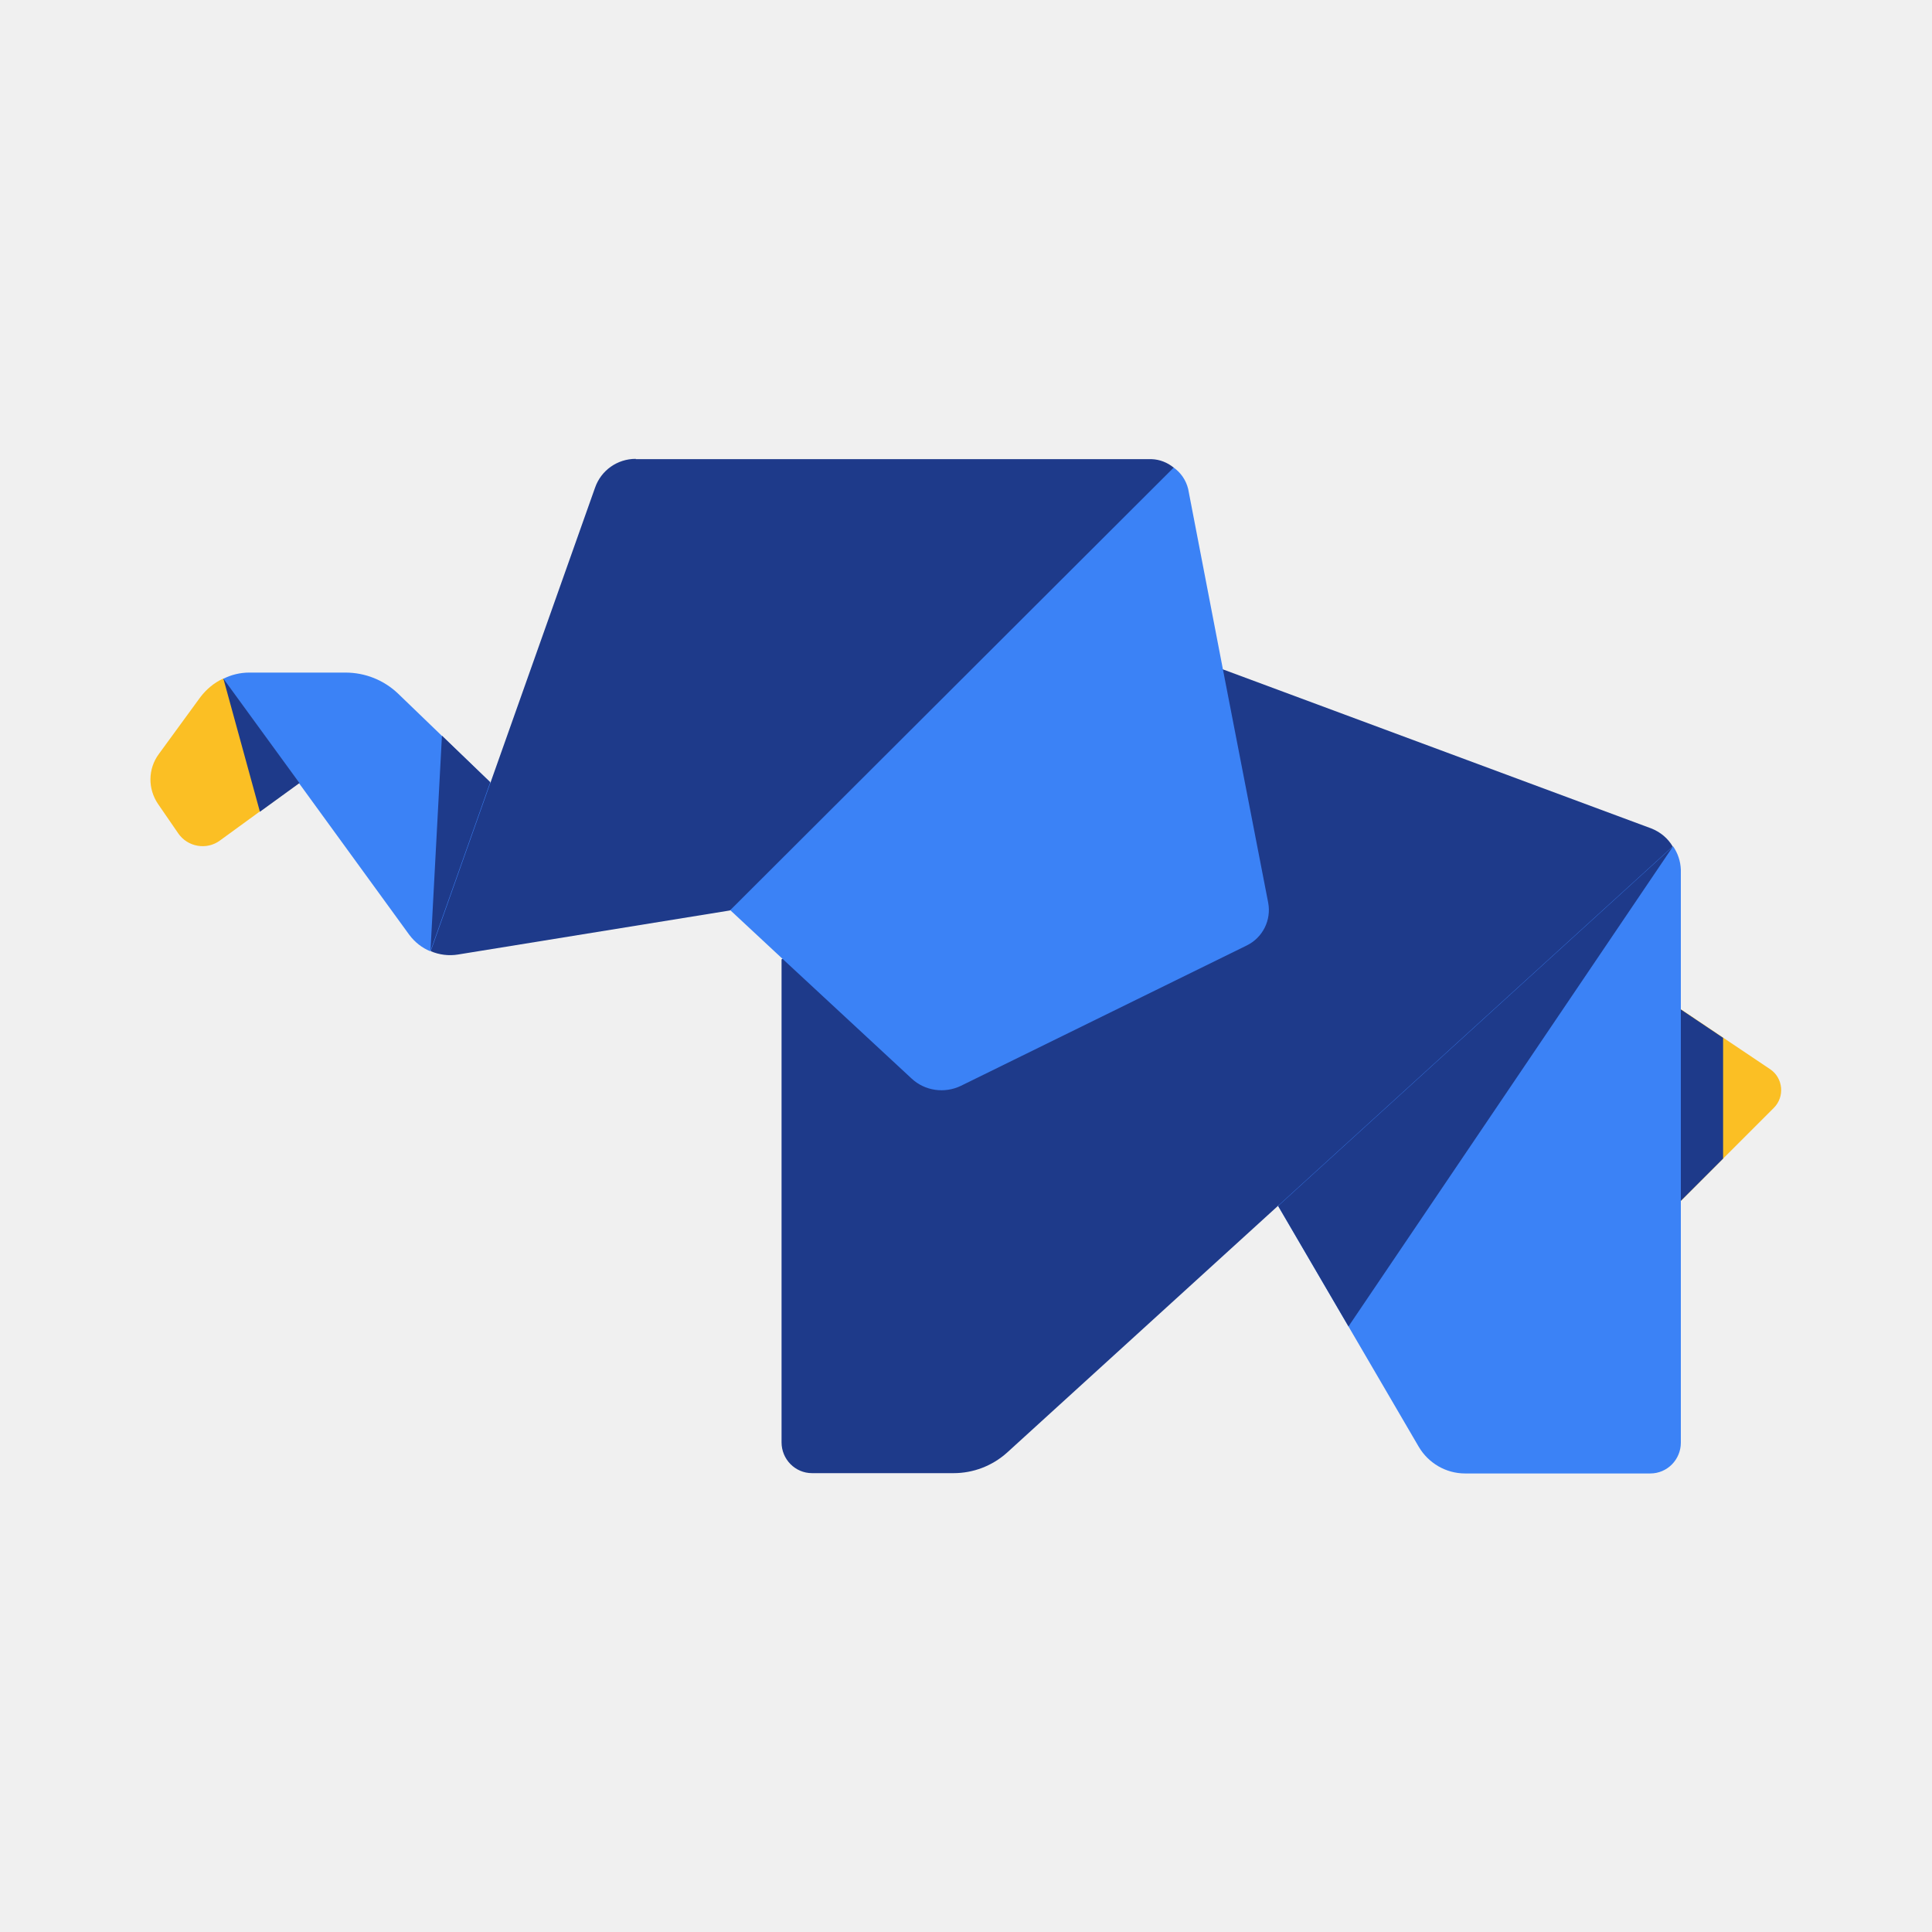
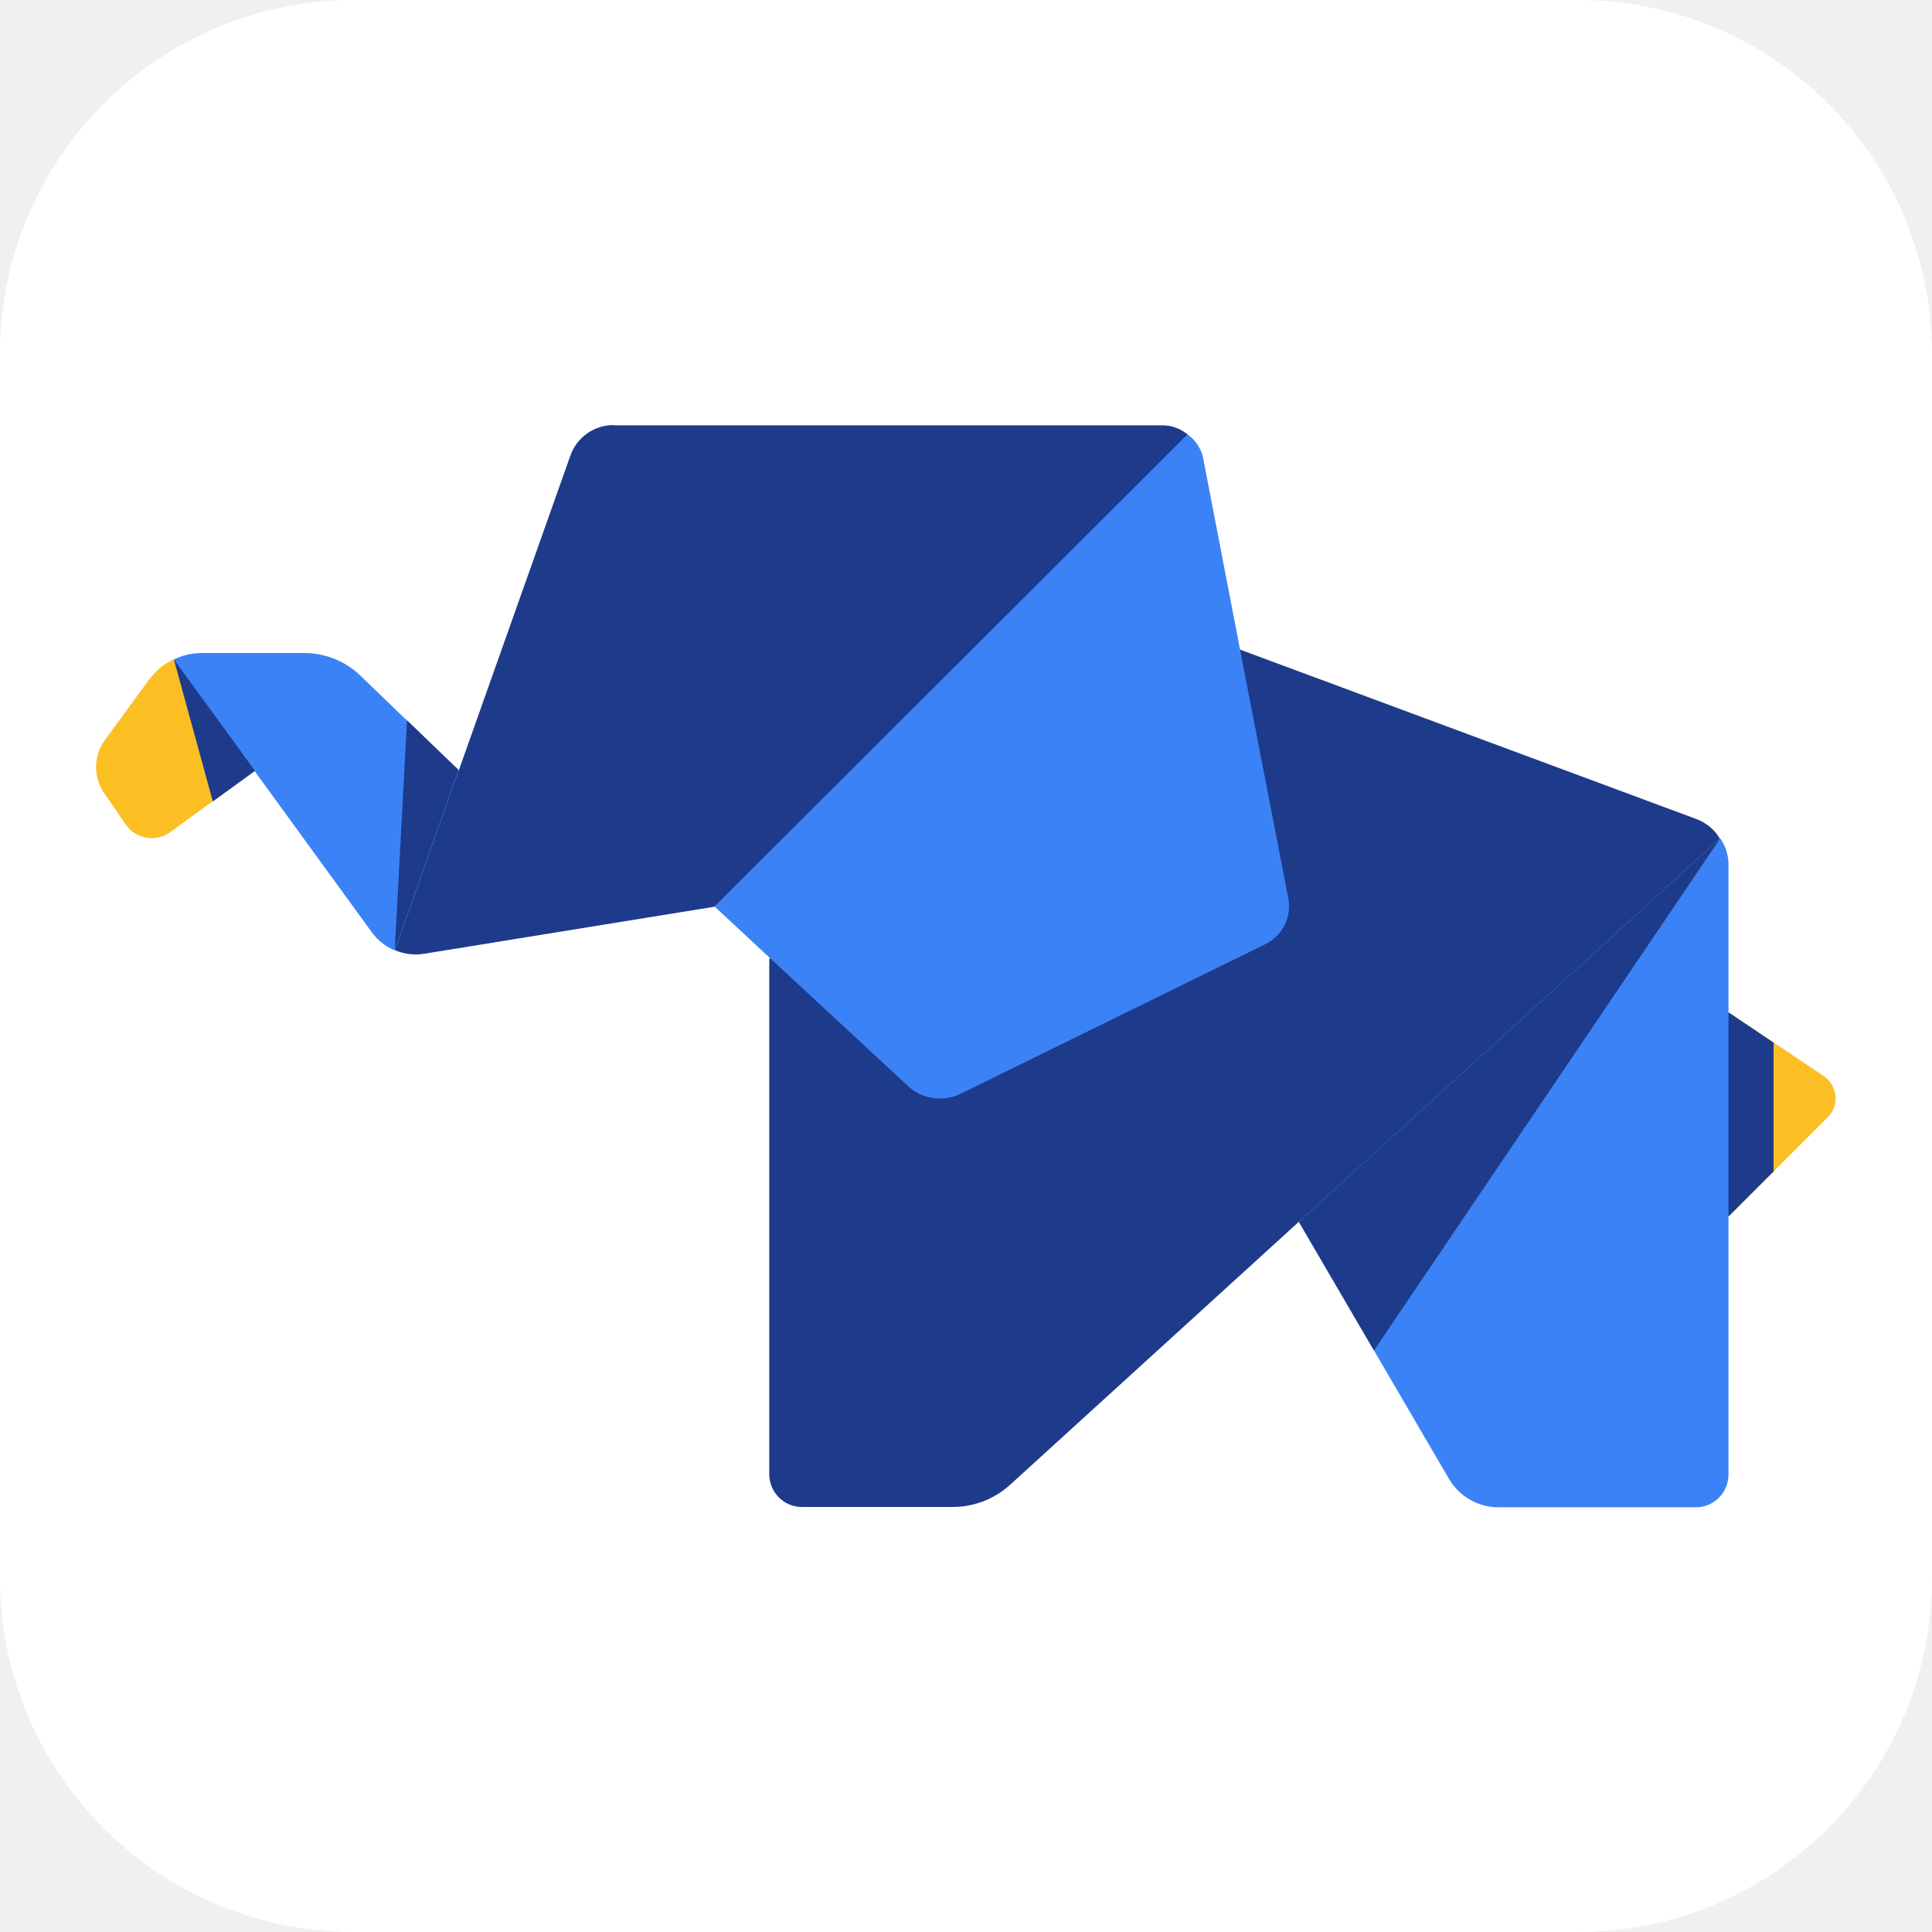
- <svg xmlns="http://www.w3.org/2000/svg" width="800px" height="800px" viewBox="0 0 64 64">
-   <g id="elephant">
-     <path d="M9.91,25.94v-2.65l-2.52-.81c-.3,.14-.55,.35-.75,.61l-1.38,1.89c-.36,.49-.37,1.15-.02,1.66l.66,.96c.31,.46,.95,.57,1.39,.24l2.61-1.9Z" fill="#fbbf24" />
-     <path d="M14.26,31.5l3.65-2.14-1.67-3.44-3.05-2.94c-.47-.45-1.09-.70-1.75-.70h-3.18c-.3,0-.6,.07-.87,.21l2.52,3.46,3.65,5.02c.18,.24,.42,.43,.69,.54h0Z" fill="#3b82f6" />
-     <path d="M55.68,33.44l-1.25,3.18,1.25,3.16,3.08-3.08c.37-.37,.31-.99-.12-1.28l-2.95-1.98Z" fill="#fbbf24" />
-     <path d="M55.68,33.44l-1.25,3.18,1.25,3.16,1.4-1.4v-4l-1.4-.94Z" fill="#1e3a8a" />
-     <path d="M55.42,28.04l-8.87,4.84-4.21,7.07,4.66,7.98c.32,.54,.90,.88,1.53,.88h6.14c.56,0,1.01-.46,1.01-1.02V28.81c-.01-.28-.1-.55-.26-.78h0Z" fill="#3b82f6" />
-     <path d="M40.51,22.17l-14.62,9.61v16c0,.56,.45,1.02,1.01,1.02h4.69c.65,0,1.28-.24,1.77-.68l8.97-8.17,13.08-11.91c-.16-.27-.4-.47-.69-.59l-14.22-5.28Z" fill="#1e3a8a" />
-     <path d="M38.88,15.48l-10.22,5.95-4.47,8.72,1.74,1.62,4.27,3.96c.44,.41,1.09,.50,1.63,.24l9.47-4.65c.53-.26,.82-.84,.71-1.42l-1.5-7.73-1.15-5.97c-.07-.29-.24-.54-.48-.71h0Z" fill="#3b82f6" />
-     <path d="M21.06,15.2c-.61,0-1.15,.38-1.35,.96l-3.46,9.76-1.98,5.59c.28,.12,.6,.16,.9,.11l9.01-1.46h0l14.7-14.67c-.21-.17-.46-.27-.73-.28H21.06Z" fill="#1e3a8a" />
-     <path d="M7.4,22.48l1.21,4.41,1.31-.95-2.52-3.46Z" fill="#1e3a8a" />
-     <path d="M14.26,31.5l1.98-5.59-1.6-1.54-.38,7.13Z" fill="#1e3a8a" />
-     <path d="M55.42,28.04l-10.75,15.9-2.33-3.99,13.08-11.91Z" fill="#1e3a8a" />
-   </g>
+ <svg xmlns="http://www.w3.org/2000/svg" viewBox="2 2 60 60">
+   <rect x="2" y="2" width="60" height="60" rx="11" fill="#fff" />
+   <path d="M9.91,25.94v-2.65l-2.52-.81c-.3,.14-.55,.35-.75,.61l-1.38,1.89c-.36,.49-.37,1.15-.02,1.66l.66,.96c.31,.46,.95,.57,1.39,.24l2.61-1.9Z" fill="#fbbf24" />
+   <path d="M14.26,31.5l3.65-2.14-1.67-3.44-3.05-2.94c-.47-.45-1.09-.70-1.75-.70h-3.18c-.3,0-.6,.07-.87,.21l2.52,3.46,3.65,5.02c.18,.24,.42,.43,.69,.54h0Z" fill="#3b82f6" />
+   <path d="M55.68,33.44l-1.25,3.18,1.25,3.16,3.08-3.08c.37-.37,.31-.99-.12-1.28l-2.95-1.98Z" fill="#fbbf24" />
+   <path d="M55.68,33.44l-1.25,3.18,1.25,3.16,1.4-1.4v-4l-1.4-.94Z" fill="#1e3a8a" />
+   <path d="M55.42,28.04l-8.87,4.84-4.21,7.07,4.66,7.98c.32,.54,.90,.88,1.53,.88h6.14c.56,0,1.01-.46,1.01-1.02V28.81c-.01-.28-.1-.55-.26-.78h0Z" fill="#3b82f6" />
+   <path d="M40.51,22.17l-14.62,9.61v16c0,.56,.45,1.02,1.01,1.02h4.69c.65,0,1.28-.24,1.77-.68l8.97-8.17,13.08-11.91c-.16-.27-.4-.47-.69-.59l-14.22-5.28Z" fill="#1e3a8a" />
+   <path d="M38.88,15.48l-10.22,5.95-4.47,8.72,1.74,1.62,4.27,3.96c.44,.41,1.09,.50,1.63,.24l9.47-4.65c.53-.26,.82-.84,.71-1.42l-1.5-7.73-1.15-5.97c-.07-.29-.24-.54-.48-.71h0Z" fill="#3b82f6" />
+   <path d="M21.06,15.2c-.61,0-1.15,.38-1.35,.96l-3.46,9.76-1.98,5.59c.28,.12,.6,.16,.9,.11l9.01-1.46h0l14.7-14.67c-.21-.17-.46-.27-.73-.28H21.06Z" fill="#1e3a8a" />
+   <path d="M7.4,22.48l1.21,4.41,1.31-.95-2.52-3.46Z" fill="#1e3a8a" />
+   <path d="M14.26,31.5l1.98-5.59-1.6-1.54-.38,7.13Z" fill="#1e3a8a" />
+   <path d="M55.42,28.04l-10.75,15.9-2.33-3.99,13.08-11.91Z" fill="#1e3a8a" />
</svg>
